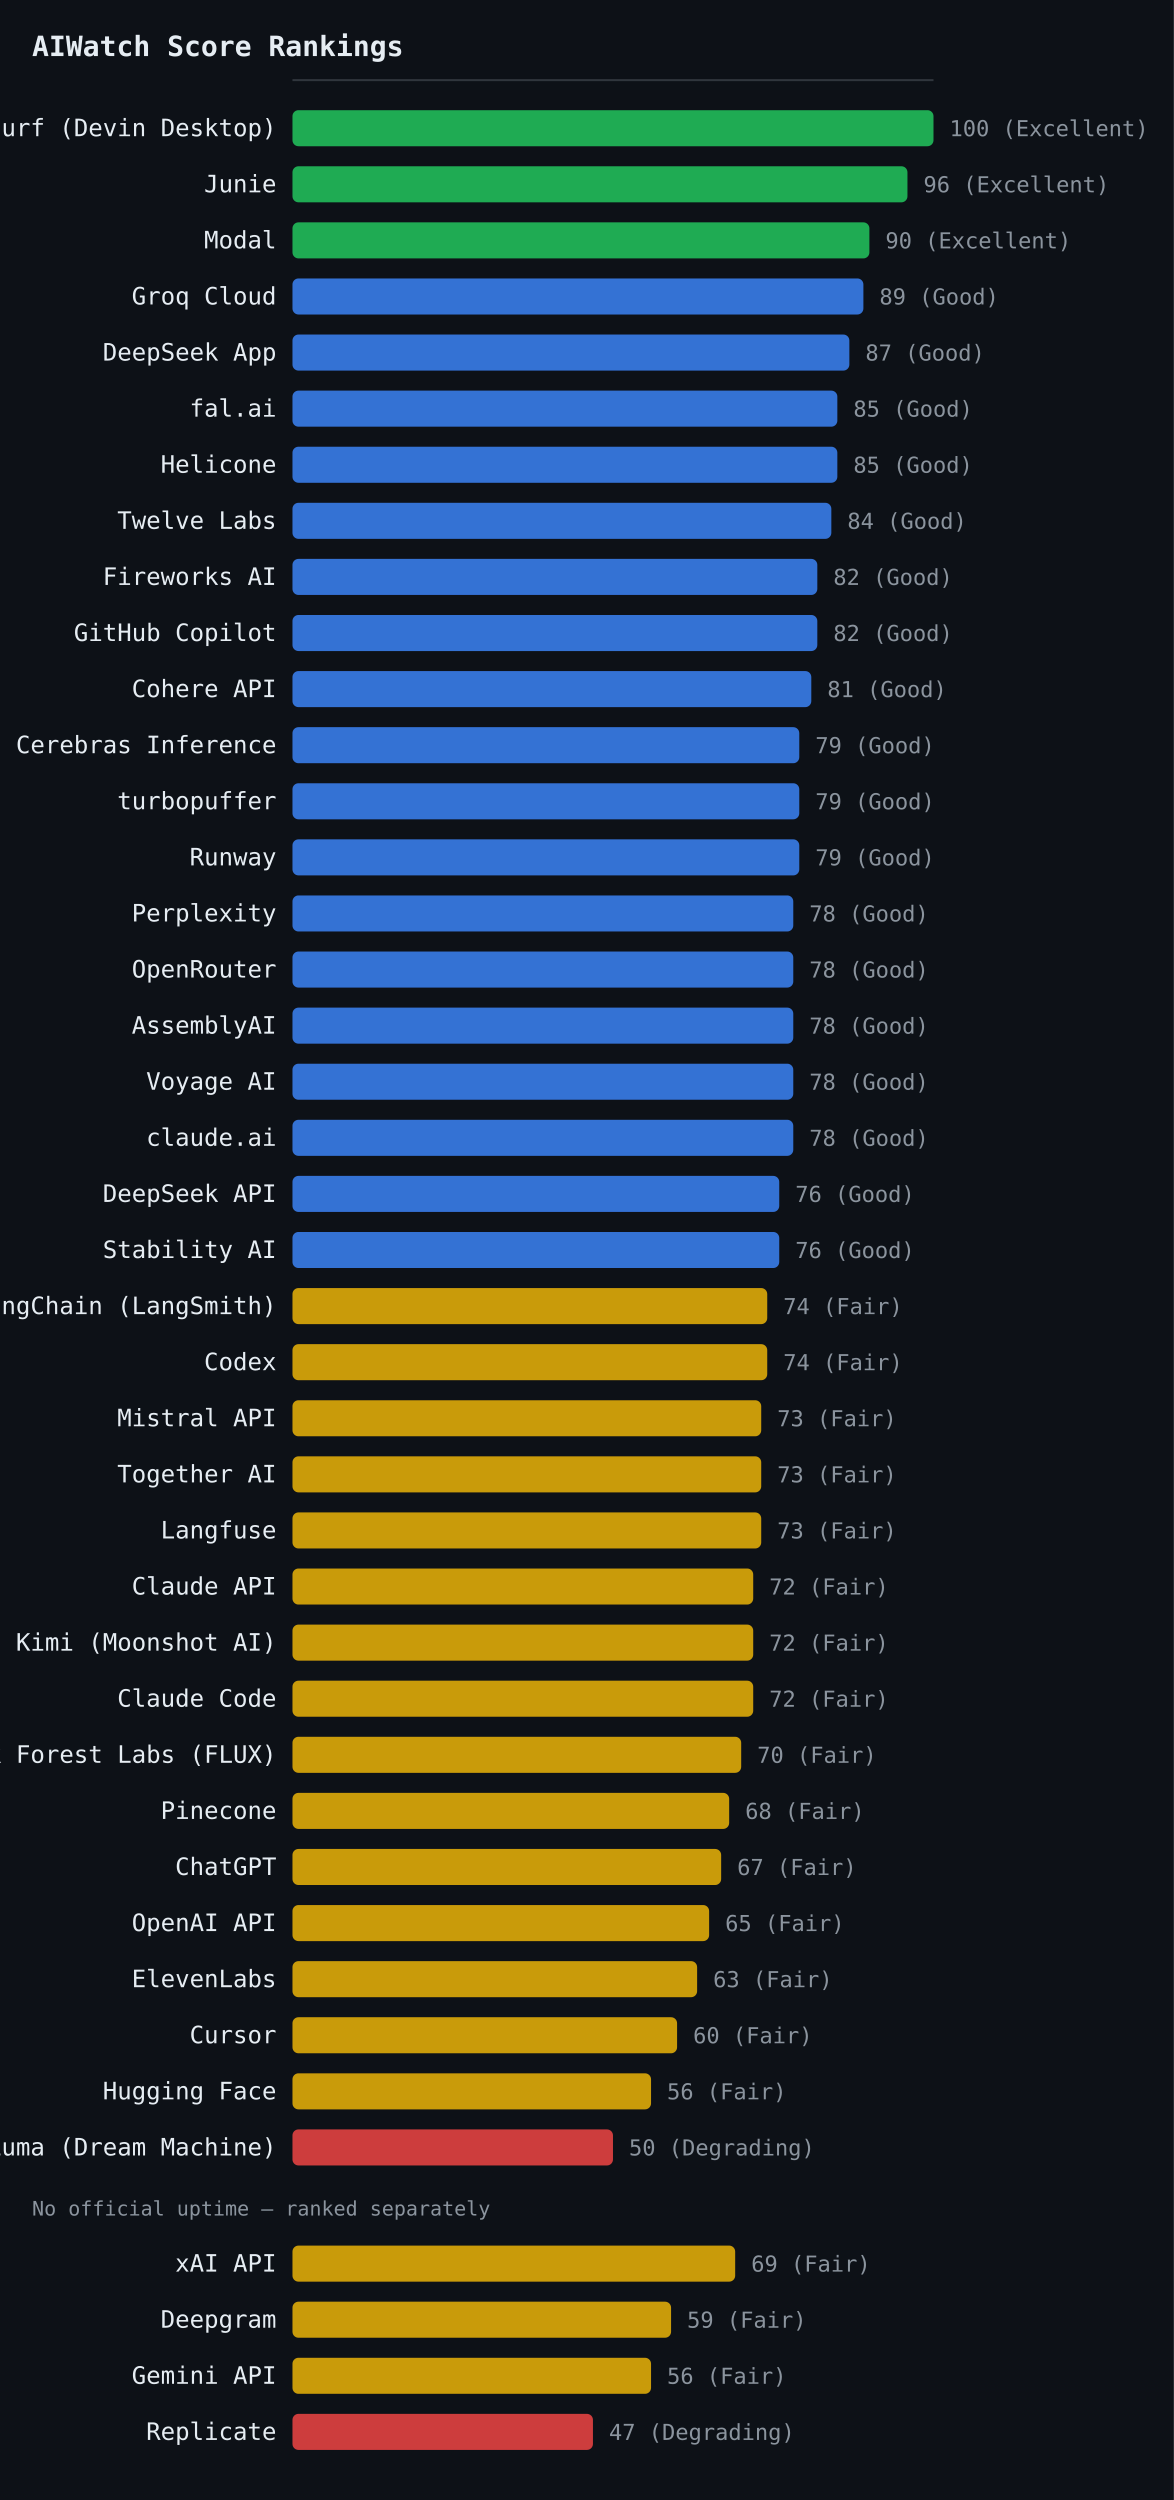
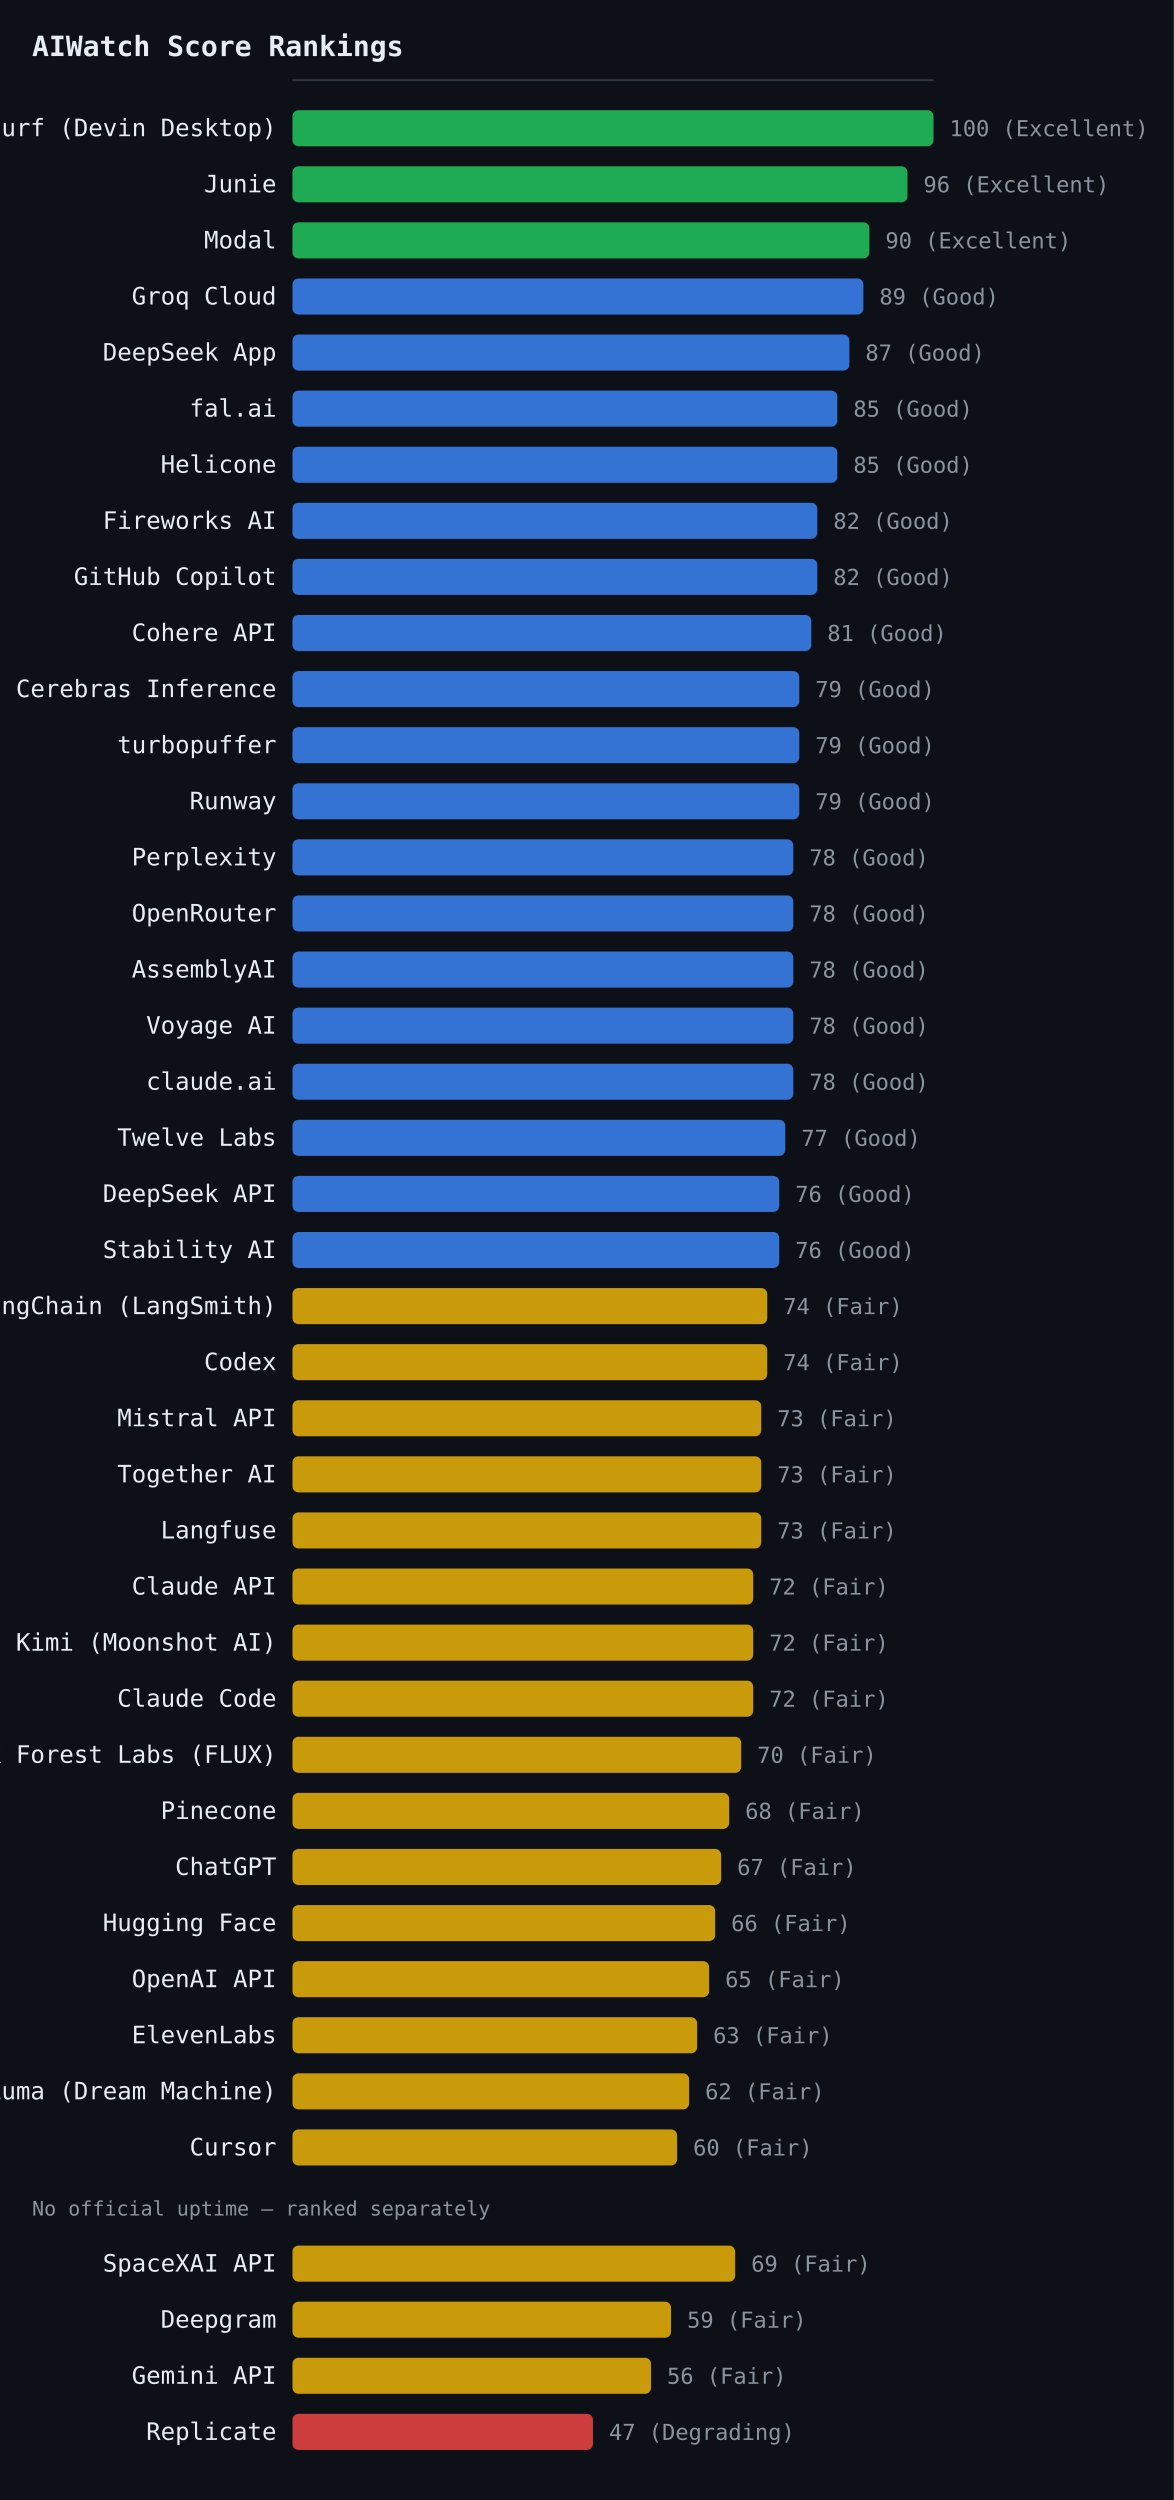
<svg xmlns="http://www.w3.org/2000/svg" viewBox="0 0 586 1248" width="586" height="1248">
  <style>
    .chart-bg { fill: #0d1117; }
    .chart-title { fill: #e6edf3; }
    .chart-text { fill: #e6edf3; }
    .chart-muted { fill: #8b949e; }
  </style>
  <rect class="chart-bg" width="100%" height="100%" fill="#0d1117" />
  <text x="16" y="28" fill="#e6edf3" font-size="14" font-weight="600" font-family="ui-monospace,monospace" class="chart-title">AIWatch Score Rankings</text>
  <line x1="146" y1="40" x2="466" y2="40" stroke="#30363d" stroke-width="1" />
  <text x="138" y="68" fill="#e6edf3" font-size="12" font-family="ui-monospace,monospace" text-anchor="end">Windsurf (Devin Desktop)</text>
  <rect x="146" y="55" width="320" height="18" rx="3" fill="#22c55e" opacity="0.85" />
  <text x="474" y="68" fill="#8b949e" font-size="11" font-family="ui-monospace,monospace">100  (Excellent)</text>
  <text x="138" y="96" fill="#e6edf3" font-size="12" font-family="ui-monospace,monospace" text-anchor="end">Junie</text>
  <rect x="146" y="83" width="307" height="18" rx="3" fill="#22c55e" opacity="0.85" />
  <text x="461" y="96" fill="#8b949e" font-size="11" font-family="ui-monospace,monospace">96  (Excellent)</text>
  <text x="138" y="124" fill="#e6edf3" font-size="12" font-family="ui-monospace,monospace" text-anchor="end">Modal</text>
  <rect x="146" y="111" width="288" height="18" rx="3" fill="#22c55e" opacity="0.85" />
  <text x="442" y="124" fill="#8b949e" font-size="11" font-family="ui-monospace,monospace">90  (Excellent)</text>
  <text x="138" y="152" fill="#e6edf3" font-size="12" font-family="ui-monospace,monospace" text-anchor="end">Groq Cloud</text>
  <rect x="146" y="139" width="285" height="18" rx="3" fill="#3b82f6" opacity="0.85" />
  <text x="439" y="152" fill="#8b949e" font-size="11" font-family="ui-monospace,monospace">89  (Good)</text>
  <text x="138" y="180" fill="#e6edf3" font-size="12" font-family="ui-monospace,monospace" text-anchor="end">DeepSeek App</text>
  <rect x="146" y="167" width="278" height="18" rx="3" fill="#3b82f6" opacity="0.85" />
  <text x="432" y="180" fill="#8b949e" font-size="11" font-family="ui-monospace,monospace">87  (Good)</text>
  <text x="138" y="208" fill="#e6edf3" font-size="12" font-family="ui-monospace,monospace" text-anchor="end">fal.ai</text>
  <rect x="146" y="195" width="272" height="18" rx="3" fill="#3b82f6" opacity="0.85" />
  <text x="426" y="208" fill="#8b949e" font-size="11" font-family="ui-monospace,monospace">85  (Good)</text>
  <text x="138" y="236" fill="#e6edf3" font-size="12" font-family="ui-monospace,monospace" text-anchor="end">Helicone</text>
  <rect x="146" y="223" width="272" height="18" rx="3" fill="#3b82f6" opacity="0.85" />
  <text x="426" y="236" fill="#8b949e" font-size="11" font-family="ui-monospace,monospace">85  (Good)</text>
-   <text x="138" y="264" fill="#e6edf3" font-size="12" font-family="ui-monospace,monospace" text-anchor="end">Twelve Labs</text>
-   <rect x="146" y="251" width="269" height="18" rx="3" fill="#3b82f6" opacity="0.85" />
-   <text x="423" y="264" fill="#8b949e" font-size="11" font-family="ui-monospace,monospace">84  (Good)</text>
-   <text x="138" y="292" fill="#e6edf3" font-size="12" font-family="ui-monospace,monospace" text-anchor="end">Fireworks AI</text>
+   <text x="138" y="264" fill="#e6edf3" font-size="12" font-family="ui-monospace,monospace" text-anchor="end">Fireworks AI</text>
+   <rect x="146" y="251" width="262" height="18" rx="3" fill="#3b82f6" opacity="0.85" />
+   <text x="416" y="264" fill="#8b949e" font-size="11" font-family="ui-monospace,monospace">82  (Good)</text>
+   <text x="138" y="292" fill="#e6edf3" font-size="12" font-family="ui-monospace,monospace" text-anchor="end">GitHub Copilot</text>
  <rect x="146" y="279" width="262" height="18" rx="3" fill="#3b82f6" opacity="0.85" />
  <text x="416" y="292" fill="#8b949e" font-size="11" font-family="ui-monospace,monospace">82  (Good)</text>
-   <text x="138" y="320" fill="#e6edf3" font-size="12" font-family="ui-monospace,monospace" text-anchor="end">GitHub Copilot</text>
-   <rect x="146" y="307" width="262" height="18" rx="3" fill="#3b82f6" opacity="0.85" />
-   <text x="416" y="320" fill="#8b949e" font-size="11" font-family="ui-monospace,monospace">82  (Good)</text>
-   <text x="138" y="348" fill="#e6edf3" font-size="12" font-family="ui-monospace,monospace" text-anchor="end">Cohere API</text>
-   <rect x="146" y="335" width="259" height="18" rx="3" fill="#3b82f6" opacity="0.85" />
-   <text x="413" y="348" fill="#8b949e" font-size="11" font-family="ui-monospace,monospace">81  (Good)</text>
-   <text x="138" y="376" fill="#e6edf3" font-size="12" font-family="ui-monospace,monospace" text-anchor="end">Cerebras Inference</text>
+   <text x="138" y="320" fill="#e6edf3" font-size="12" font-family="ui-monospace,monospace" text-anchor="end">Cohere API</text>
+   <rect x="146" y="307" width="259" height="18" rx="3" fill="#3b82f6" opacity="0.85" />
+   <text x="413" y="320" fill="#8b949e" font-size="11" font-family="ui-monospace,monospace">81  (Good)</text>
+   <text x="138" y="348" fill="#e6edf3" font-size="12" font-family="ui-monospace,monospace" text-anchor="end">Cerebras Inference</text>
+   <rect x="146" y="335" width="253" height="18" rx="3" fill="#3b82f6" opacity="0.85" />
+   <text x="407" y="348" fill="#8b949e" font-size="11" font-family="ui-monospace,monospace">79  (Good)</text>
+   <text x="138" y="376" fill="#e6edf3" font-size="12" font-family="ui-monospace,monospace" text-anchor="end">turbopuffer</text>
  <rect x="146" y="363" width="253" height="18" rx="3" fill="#3b82f6" opacity="0.85" />
  <text x="407" y="376" fill="#8b949e" font-size="11" font-family="ui-monospace,monospace">79  (Good)</text>
-   <text x="138" y="404" fill="#e6edf3" font-size="12" font-family="ui-monospace,monospace" text-anchor="end">turbopuffer</text>
+   <text x="138" y="404" fill="#e6edf3" font-size="12" font-family="ui-monospace,monospace" text-anchor="end">Runway</text>
  <rect x="146" y="391" width="253" height="18" rx="3" fill="#3b82f6" opacity="0.85" />
  <text x="407" y="404" fill="#8b949e" font-size="11" font-family="ui-monospace,monospace">79  (Good)</text>
-   <text x="138" y="432" fill="#e6edf3" font-size="12" font-family="ui-monospace,monospace" text-anchor="end">Runway</text>
-   <rect x="146" y="419" width="253" height="18" rx="3" fill="#3b82f6" opacity="0.85" />
-   <text x="407" y="432" fill="#8b949e" font-size="11" font-family="ui-monospace,monospace">79  (Good)</text>
-   <text x="138" y="460" fill="#e6edf3" font-size="12" font-family="ui-monospace,monospace" text-anchor="end">Perplexity</text>
+   <text x="138" y="432" fill="#e6edf3" font-size="12" font-family="ui-monospace,monospace" text-anchor="end">Perplexity</text>
+   <rect x="146" y="419" width="250" height="18" rx="3" fill="#3b82f6" opacity="0.85" />
+   <text x="404" y="432" fill="#8b949e" font-size="11" font-family="ui-monospace,monospace">78  (Good)</text>
+   <text x="138" y="460" fill="#e6edf3" font-size="12" font-family="ui-monospace,monospace" text-anchor="end">OpenRouter</text>
  <rect x="146" y="447" width="250" height="18" rx="3" fill="#3b82f6" opacity="0.85" />
  <text x="404" y="460" fill="#8b949e" font-size="11" font-family="ui-monospace,monospace">78  (Good)</text>
-   <text x="138" y="488" fill="#e6edf3" font-size="12" font-family="ui-monospace,monospace" text-anchor="end">OpenRouter</text>
+   <text x="138" y="488" fill="#e6edf3" font-size="12" font-family="ui-monospace,monospace" text-anchor="end">AssemblyAI</text>
  <rect x="146" y="475" width="250" height="18" rx="3" fill="#3b82f6" opacity="0.85" />
  <text x="404" y="488" fill="#8b949e" font-size="11" font-family="ui-monospace,monospace">78  (Good)</text>
-   <text x="138" y="516" fill="#e6edf3" font-size="12" font-family="ui-monospace,monospace" text-anchor="end">AssemblyAI</text>
+   <text x="138" y="516" fill="#e6edf3" font-size="12" font-family="ui-monospace,monospace" text-anchor="end">Voyage AI</text>
  <rect x="146" y="503" width="250" height="18" rx="3" fill="#3b82f6" opacity="0.85" />
  <text x="404" y="516" fill="#8b949e" font-size="11" font-family="ui-monospace,monospace">78  (Good)</text>
-   <text x="138" y="544" fill="#e6edf3" font-size="12" font-family="ui-monospace,monospace" text-anchor="end">Voyage AI</text>
+   <text x="138" y="544" fill="#e6edf3" font-size="12" font-family="ui-monospace,monospace" text-anchor="end">claude.ai</text>
  <rect x="146" y="531" width="250" height="18" rx="3" fill="#3b82f6" opacity="0.85" />
  <text x="404" y="544" fill="#8b949e" font-size="11" font-family="ui-monospace,monospace">78  (Good)</text>
-   <text x="138" y="572" fill="#e6edf3" font-size="12" font-family="ui-monospace,monospace" text-anchor="end">claude.ai</text>
-   <rect x="146" y="559" width="250" height="18" rx="3" fill="#3b82f6" opacity="0.85" />
-   <text x="404" y="572" fill="#8b949e" font-size="11" font-family="ui-monospace,monospace">78  (Good)</text>
+   <text x="138" y="572" fill="#e6edf3" font-size="12" font-family="ui-monospace,monospace" text-anchor="end">Twelve Labs</text>
+   <rect x="146" y="559" width="246" height="18" rx="3" fill="#3b82f6" opacity="0.85" />
+   <text x="400" y="572" fill="#8b949e" font-size="11" font-family="ui-monospace,monospace">77  (Good)</text>
  <text x="138" y="600" fill="#e6edf3" font-size="12" font-family="ui-monospace,monospace" text-anchor="end">DeepSeek API</text>
  <rect x="146" y="587" width="243" height="18" rx="3" fill="#3b82f6" opacity="0.85" />
  <text x="397" y="600" fill="#8b949e" font-size="11" font-family="ui-monospace,monospace">76  (Good)</text>
  <text x="138" y="628" fill="#e6edf3" font-size="12" font-family="ui-monospace,monospace" text-anchor="end">Stability AI</text>
  <rect x="146" y="615" width="243" height="18" rx="3" fill="#3b82f6" opacity="0.85" />
  <text x="397" y="628" fill="#8b949e" font-size="11" font-family="ui-monospace,monospace">76  (Good)</text>
  <text x="138" y="656" fill="#e6edf3" font-size="12" font-family="ui-monospace,monospace" text-anchor="end">LangChain (LangSmith)</text>
  <rect x="146" y="643" width="237" height="18" rx="3" fill="#eab308" opacity="0.85" />
  <text x="391" y="656" fill="#8b949e" font-size="11" font-family="ui-monospace,monospace">74  (Fair)</text>
  <text x="138" y="684" fill="#e6edf3" font-size="12" font-family="ui-monospace,monospace" text-anchor="end">Codex</text>
  <rect x="146" y="671" width="237" height="18" rx="3" fill="#eab308" opacity="0.85" />
  <text x="391" y="684" fill="#8b949e" font-size="11" font-family="ui-monospace,monospace">74  (Fair)</text>
  <text x="138" y="712" fill="#e6edf3" font-size="12" font-family="ui-monospace,monospace" text-anchor="end">Mistral API</text>
  <rect x="146" y="699" width="234" height="18" rx="3" fill="#eab308" opacity="0.85" />
  <text x="388" y="712" fill="#8b949e" font-size="11" font-family="ui-monospace,monospace">73  (Fair)</text>
  <text x="138" y="740" fill="#e6edf3" font-size="12" font-family="ui-monospace,monospace" text-anchor="end">Together AI</text>
  <rect x="146" y="727" width="234" height="18" rx="3" fill="#eab308" opacity="0.85" />
  <text x="388" y="740" fill="#8b949e" font-size="11" font-family="ui-monospace,monospace">73  (Fair)</text>
  <text x="138" y="768" fill="#e6edf3" font-size="12" font-family="ui-monospace,monospace" text-anchor="end">Langfuse</text>
  <rect x="146" y="755" width="234" height="18" rx="3" fill="#eab308" opacity="0.85" />
  <text x="388" y="768" fill="#8b949e" font-size="11" font-family="ui-monospace,monospace">73  (Fair)</text>
  <text x="138" y="796" fill="#e6edf3" font-size="12" font-family="ui-monospace,monospace" text-anchor="end">Claude API</text>
  <rect x="146" y="783" width="230" height="18" rx="3" fill="#eab308" opacity="0.85" />
  <text x="384" y="796" fill="#8b949e" font-size="11" font-family="ui-monospace,monospace">72  (Fair)</text>
  <text x="138" y="824" fill="#e6edf3" font-size="12" font-family="ui-monospace,monospace" text-anchor="end">Kimi (Moonshot AI)</text>
  <rect x="146" y="811" width="230" height="18" rx="3" fill="#eab308" opacity="0.85" />
  <text x="384" y="824" fill="#8b949e" font-size="11" font-family="ui-monospace,monospace">72  (Fair)</text>
  <text x="138" y="852" fill="#e6edf3" font-size="12" font-family="ui-monospace,monospace" text-anchor="end">Claude Code</text>
  <rect x="146" y="839" width="230" height="18" rx="3" fill="#eab308" opacity="0.85" />
  <text x="384" y="852" fill="#8b949e" font-size="11" font-family="ui-monospace,monospace">72  (Fair)</text>
  <text x="138" y="880" fill="#e6edf3" font-size="12" font-family="ui-monospace,monospace" text-anchor="end">Black Forest Labs (FLUX)</text>
  <rect x="146" y="867" width="224" height="18" rx="3" fill="#eab308" opacity="0.85" />
  <text x="378" y="880" fill="#8b949e" font-size="11" font-family="ui-monospace,monospace">70  (Fair)</text>
  <text x="138" y="908" fill="#e6edf3" font-size="12" font-family="ui-monospace,monospace" text-anchor="end">Pinecone</text>
  <rect x="146" y="895" width="218" height="18" rx="3" fill="#eab308" opacity="0.85" />
  <text x="372" y="908" fill="#8b949e" font-size="11" font-family="ui-monospace,monospace">68  (Fair)</text>
  <text x="138" y="936" fill="#e6edf3" font-size="12" font-family="ui-monospace,monospace" text-anchor="end">ChatGPT</text>
  <rect x="146" y="923" width="214" height="18" rx="3" fill="#eab308" opacity="0.85" />
  <text x="368" y="936" fill="#8b949e" font-size="11" font-family="ui-monospace,monospace">67  (Fair)</text>
-   <text x="138" y="964" fill="#e6edf3" font-size="12" font-family="ui-monospace,monospace" text-anchor="end">OpenAI API</text>
-   <rect x="146" y="951" width="208" height="18" rx="3" fill="#eab308" opacity="0.85" />
-   <text x="362" y="964" fill="#8b949e" font-size="11" font-family="ui-monospace,monospace">65  (Fair)</text>
-   <text x="138" y="992" fill="#e6edf3" font-size="12" font-family="ui-monospace,monospace" text-anchor="end">ElevenLabs</text>
-   <rect x="146" y="979" width="202" height="18" rx="3" fill="#eab308" opacity="0.85" />
-   <text x="356" y="992" fill="#8b949e" font-size="11" font-family="ui-monospace,monospace">63  (Fair)</text>
-   <text x="138" y="1020" fill="#e6edf3" font-size="12" font-family="ui-monospace,monospace" text-anchor="end">Cursor</text>
-   <rect x="146" y="1007" width="192" height="18" rx="3" fill="#eab308" opacity="0.85" />
-   <text x="346" y="1020" fill="#8b949e" font-size="11" font-family="ui-monospace,monospace">60  (Fair)</text>
-   <text x="138" y="1048" fill="#e6edf3" font-size="12" font-family="ui-monospace,monospace" text-anchor="end">Hugging Face</text>
-   <rect x="146" y="1035" width="179" height="18" rx="3" fill="#eab308" opacity="0.85" />
-   <text x="333" y="1048" fill="#8b949e" font-size="11" font-family="ui-monospace,monospace">56  (Fair)</text>
-   <text x="138" y="1076" fill="#e6edf3" font-size="12" font-family="ui-monospace,monospace" text-anchor="end">Luma (Dream Machine)</text>
-   <rect x="146" y="1063" width="160" height="18" rx="3" fill="#ef4444" opacity="0.85" />
-   <text x="314" y="1076" fill="#8b949e" font-size="11" font-family="ui-monospace,monospace">50  (Degrading)</text>
+   <text x="138" y="964" fill="#e6edf3" font-size="12" font-family="ui-monospace,monospace" text-anchor="end">Hugging Face</text>
+   <rect x="146" y="951" width="211" height="18" rx="3" fill="#eab308" opacity="0.85" />
+   <text x="365" y="964" fill="#8b949e" font-size="11" font-family="ui-monospace,monospace">66  (Fair)</text>
+   <text x="138" y="992" fill="#e6edf3" font-size="12" font-family="ui-monospace,monospace" text-anchor="end">OpenAI API</text>
+   <rect x="146" y="979" width="208" height="18" rx="3" fill="#eab308" opacity="0.85" />
+   <text x="362" y="992" fill="#8b949e" font-size="11" font-family="ui-monospace,monospace">65  (Fair)</text>
+   <text x="138" y="1020" fill="#e6edf3" font-size="12" font-family="ui-monospace,monospace" text-anchor="end">ElevenLabs</text>
+   <rect x="146" y="1007" width="202" height="18" rx="3" fill="#eab308" opacity="0.85" />
+   <text x="356" y="1020" fill="#8b949e" font-size="11" font-family="ui-monospace,monospace">63  (Fair)</text>
+   <text x="138" y="1048" fill="#e6edf3" font-size="12" font-family="ui-monospace,monospace" text-anchor="end">Luma (Dream Machine)</text>
+   <rect x="146" y="1035" width="198" height="18" rx="3" fill="#eab308" opacity="0.85" />
+   <text x="352" y="1048" fill="#8b949e" font-size="11" font-family="ui-monospace,monospace">62  (Fair)</text>
+   <text x="138" y="1076" fill="#e6edf3" font-size="12" font-family="ui-monospace,monospace" text-anchor="end">Cursor</text>
+   <rect x="146" y="1063" width="192" height="18" rx="3" fill="#eab308" opacity="0.85" />
+   <text x="346" y="1076" fill="#8b949e" font-size="11" font-family="ui-monospace,monospace">60  (Fair)</text>
  <text x="16" y="1106" fill="#8b949e" font-size="10" font-family="ui-monospace,monospace">No official uptime — ranked separately</text>
-   <text x="138" y="1134" fill="#e6edf3" font-size="12" font-family="ui-monospace,monospace" text-anchor="end">xAI API</text>
+   <text x="138" y="1134" fill="#e6edf3" font-size="12" font-family="ui-monospace,monospace" text-anchor="end">SpaceXAI API</text>
  <rect x="146" y="1121" width="221" height="18" rx="3" fill="#eab308" opacity="0.85" />
  <text x="375" y="1134" fill="#8b949e" font-size="11" font-family="ui-monospace,monospace">69  (Fair)</text>
  <text x="138" y="1162" fill="#e6edf3" font-size="12" font-family="ui-monospace,monospace" text-anchor="end">Deepgram</text>
  <rect x="146" y="1149" width="189" height="18" rx="3" fill="#eab308" opacity="0.85" />
  <text x="343" y="1162" fill="#8b949e" font-size="11" font-family="ui-monospace,monospace">59  (Fair)</text>
  <text x="138" y="1190" fill="#e6edf3" font-size="12" font-family="ui-monospace,monospace" text-anchor="end">Gemini API</text>
  <rect x="146" y="1177" width="179" height="18" rx="3" fill="#eab308" opacity="0.85" />
  <text x="333" y="1190" fill="#8b949e" font-size="11" font-family="ui-monospace,monospace">56  (Fair)</text>
  <text x="138" y="1218" fill="#e6edf3" font-size="12" font-family="ui-monospace,monospace" text-anchor="end">Replicate</text>
  <rect x="146" y="1205" width="150" height="18" rx="3" fill="#ef4444" opacity="0.85" />
  <text x="304" y="1218" fill="#8b949e" font-size="11" font-family="ui-monospace,monospace">47  (Degrading)</text>
</svg>
